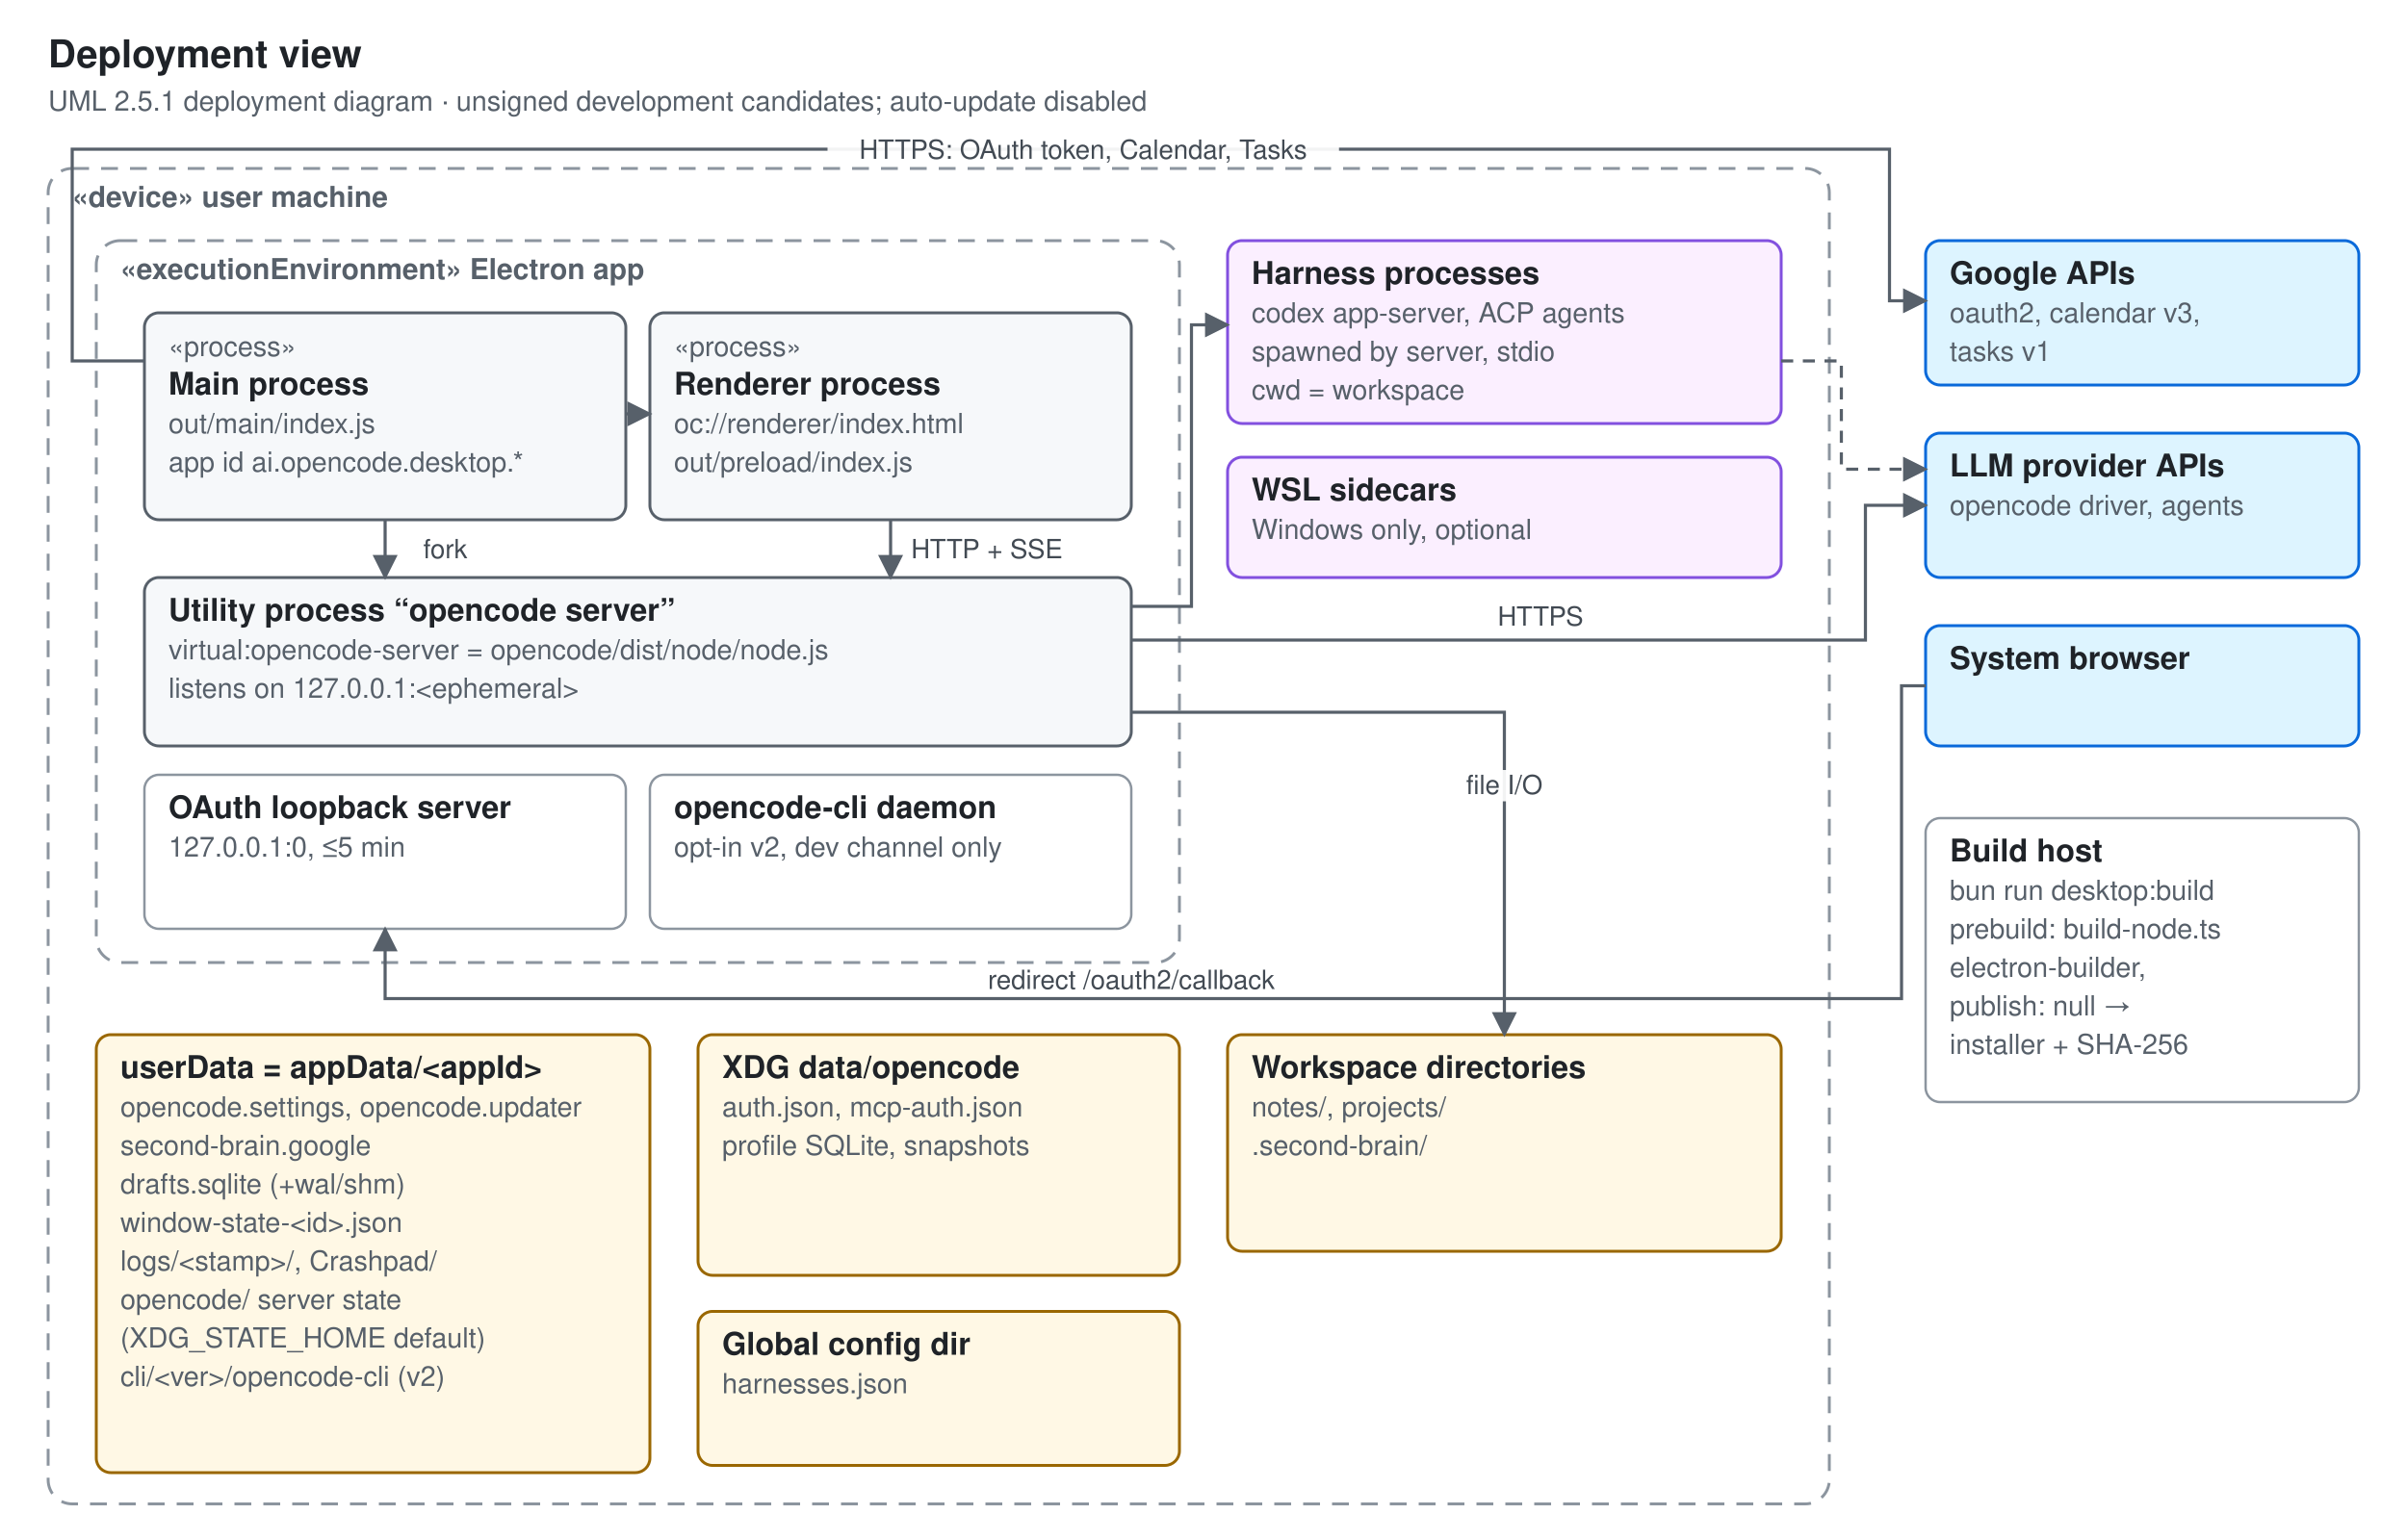
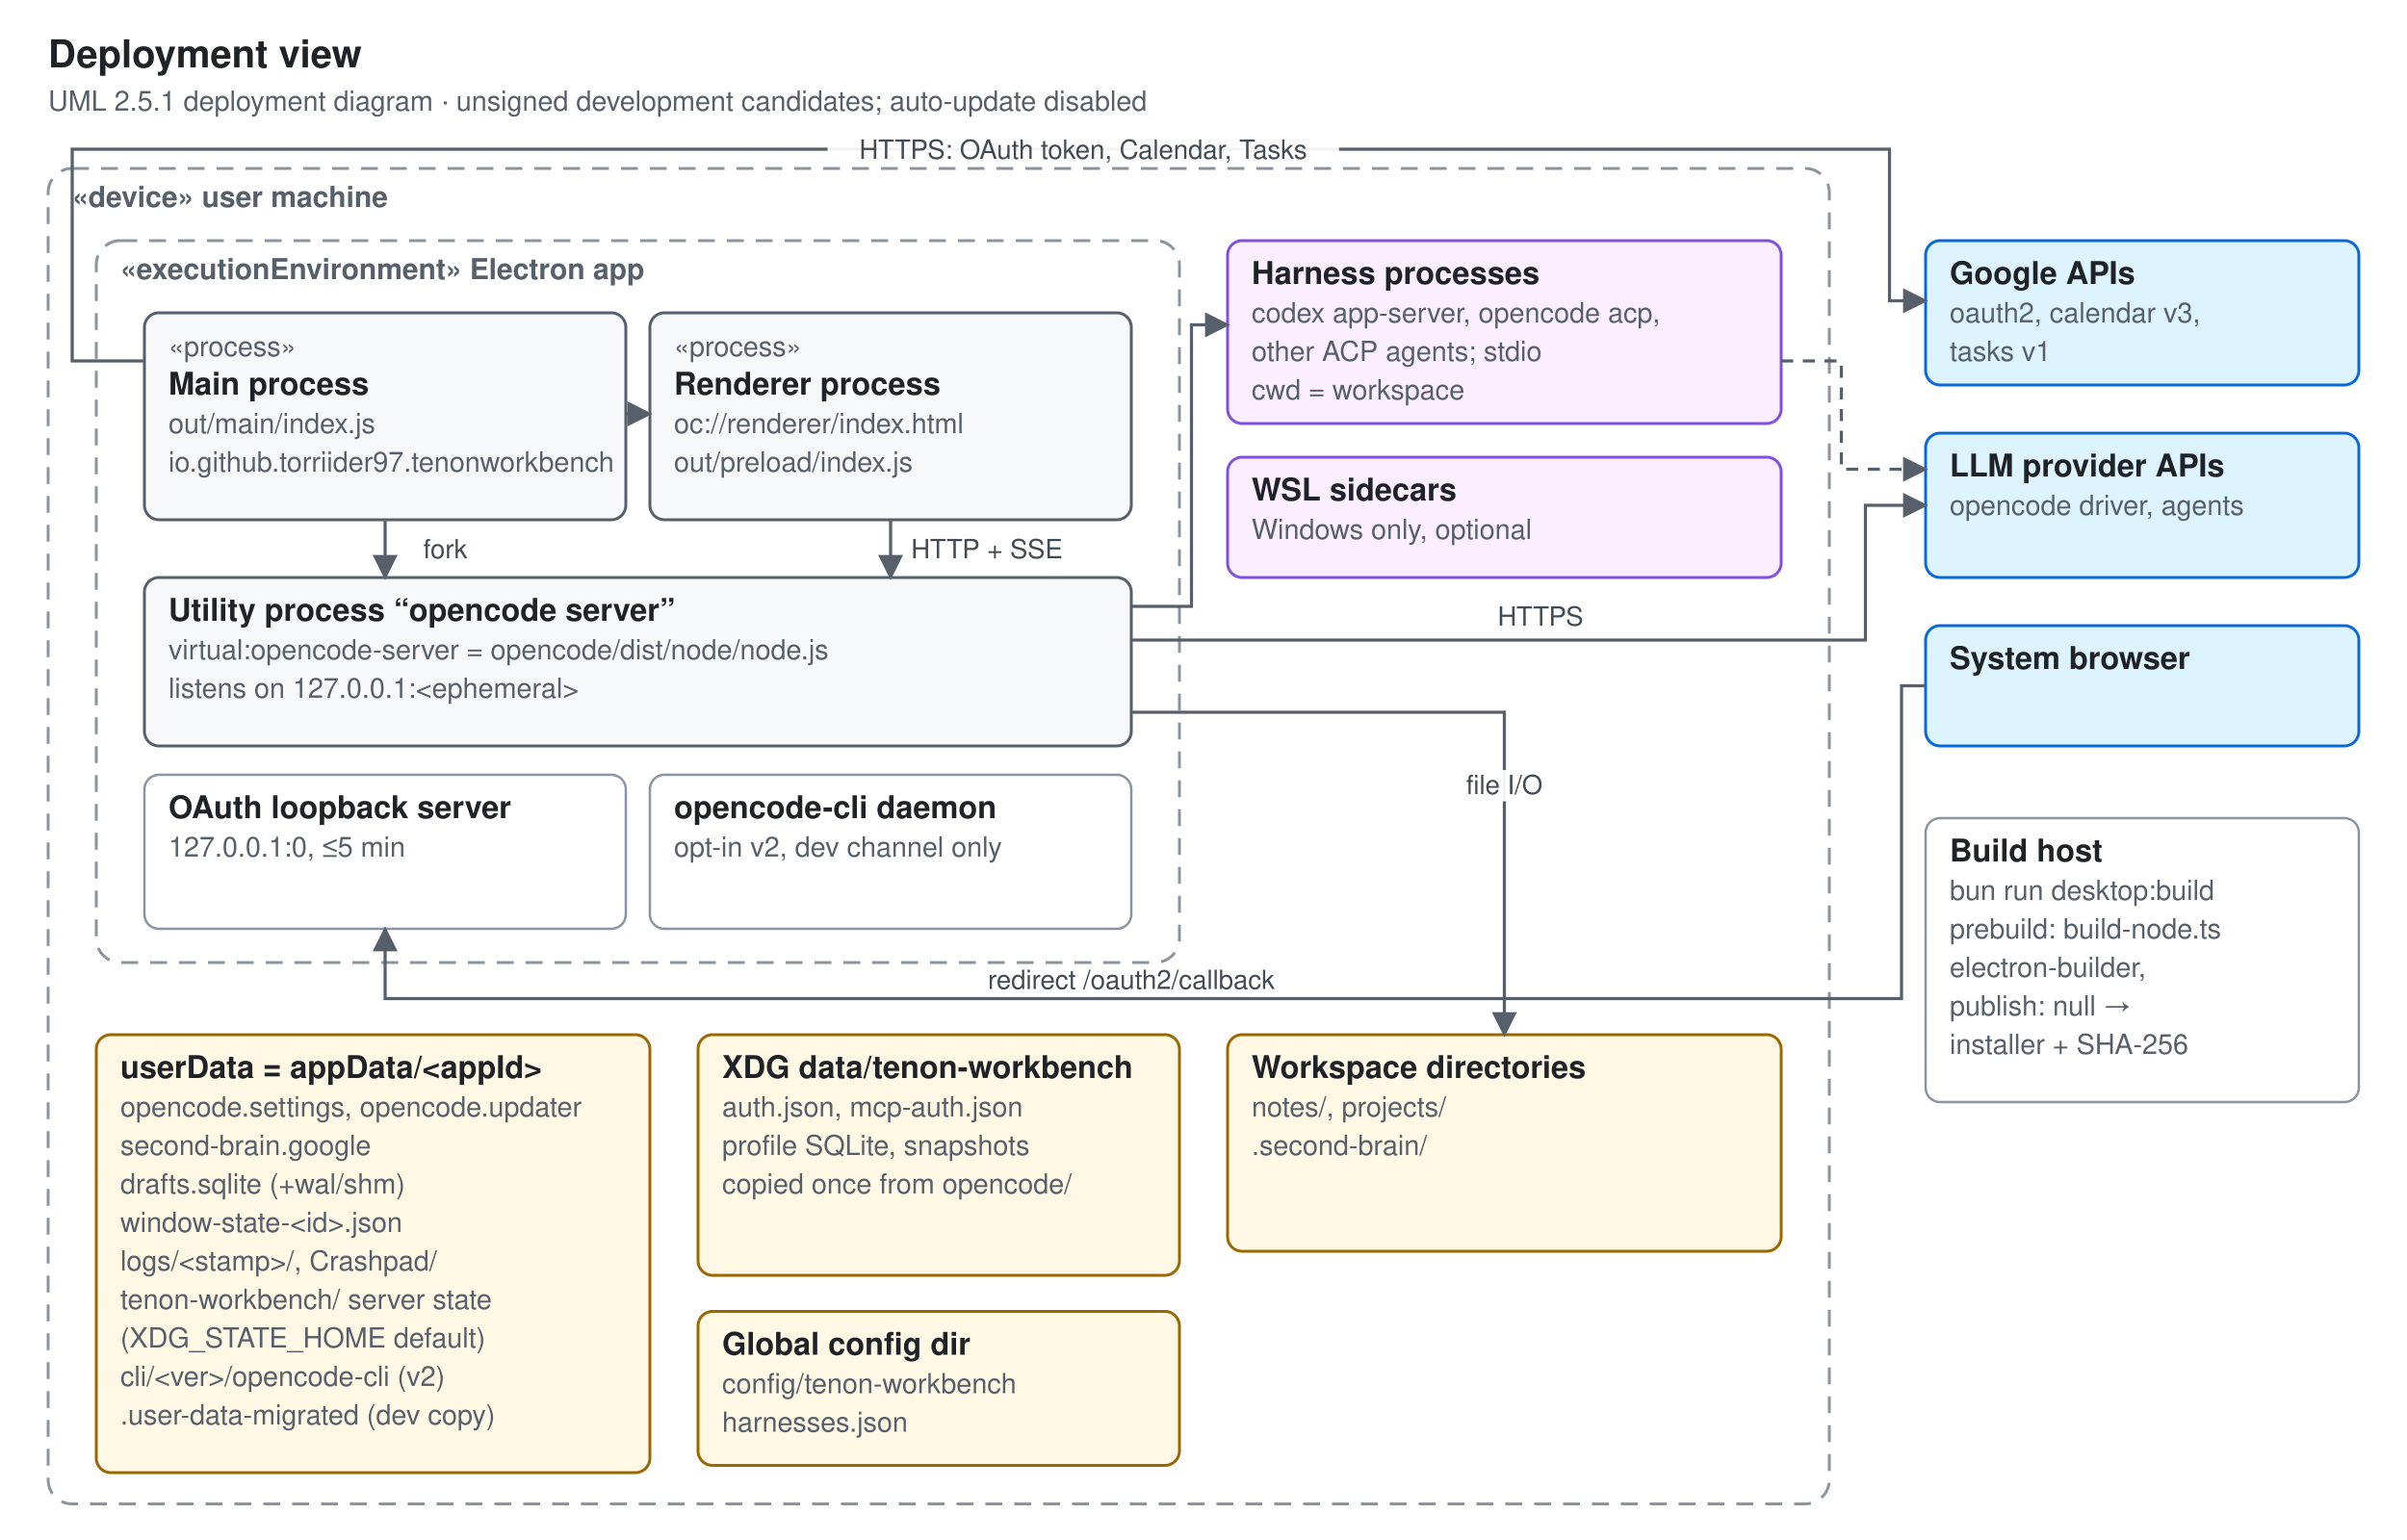
<svg xmlns="http://www.w3.org/2000/svg" viewBox="0 0 1000 640" width="1000" height="640" role="img" aria-labelledby="title desc">
  <style>
  .bg{fill:#ffffff}
  text{font-family:ui-sans-serif,system-ui,-apple-system,"Segoe UI",Helvetica,Arial,sans-serif;font-size:13px;fill:#1f2328}
  .t{font-weight:600}
  .s{font-size:11.5px;fill:#57606a}
  .h{font-size:16px;font-weight:600}
  .lbl{font-size:11px;fill:#424a53}
  .lblbg{fill:#ffffff;opacity:.92}
  .box{fill:#f6f8fa;stroke:#57606a;stroke-width:1.2}
  .sub{fill:#ffffff;stroke:#8c959f;stroke-width:1}
  .store{fill:#fff8e5;stroke:#9a6700;stroke-width:1.2}
  .ext{fill:#ddf4ff;stroke:#0969da;stroke-width:1.2}
  .proc{fill:#fbefff;stroke:#8250df;stroke-width:1.2}
  .zone{fill:none;stroke:#8c959f;stroke-width:1.2;stroke-dasharray:7 5}
  .zonet{font-size:12px;font-weight:600;fill:#57606a}
  .gapz{fill:#fff1f0;stroke:#cf222e;stroke-width:1.2}
  .e{fill:none;stroke:#57606a;stroke-width:1.3}
  .d{stroke-dasharray:5 4}
  .r{stroke:#cf222e}
  .sens{stroke:#bc4c00;stroke-width:2}
  .ah{fill:#57606a}
  .ahr{fill:#cf222e}
  .ahs{fill:#bc4c00}
  .life{stroke:#8c959f;stroke-width:1;stroke-dasharray:4 4}
  .act{fill:#eaeef2;stroke:#57606a;stroke-width:1}
  .frag{fill:none;stroke:#8c959f;stroke-width:1}
  .fragt{fill:#eaeef2;stroke:#8c959f;stroke-width:1}
  .dot{fill:#1f2328}
  .ring{fill:none;stroke:#1f2328;stroke-width:1.5}
  .dia{fill:#ffffff;stroke:#57606a;stroke-width:1.2}
  .bar{fill:#1f2328}
  @media (prefers-color-scheme: dark){
    .bg{fill:#0d1117}
    text{fill:#e6edf3}
    .s{fill:#9198a1} .lbl{fill:#c9d1d9} .lblbg{fill:#0d1117}
    .box{fill:#161b22;stroke:#8b949e} .sub{fill:#0d1117;stroke:#6e7681}
    .store{fill:#2b2111;stroke:#d29922} .ext{fill:#0c2d4a;stroke:#4493f8}
    .proc{fill:#271a3d;stroke:#ab7df8}
    .zone{stroke:#6e7681} .zonet{fill:#9198a1}
    .gapz{fill:#3a1517;stroke:#f85149}
    .e{stroke:#9198a1} .r{stroke:#f85149} .sens{stroke:#f0883e}
    .ah{fill:#9198a1} .ahr{fill:#f85149} .ahs{fill:#f0883e}
    .life{stroke:#6e7681} .act{fill:#21262d;stroke:#8b949e}
    .frag{stroke:#6e7681} .fragt{fill:#21262d;stroke:#6e7681}
    .dot{fill:#e6edf3} .ring{stroke:#e6edf3} .dia{fill:#0d1117;stroke:#8b949e} .bar{fill:#e6edf3}
  }
</style>
  <defs>
    <marker id="a" viewBox="0 0 10 10" refX="9" refY="5" markerWidth="8" markerHeight="8" orient="auto-start-reverse">
      <path class="ah" d="M0,0 L10,5 L0,10 z" />
    </marker>
    <marker id="ar" viewBox="0 0 10 10" refX="9" refY="5" markerWidth="8" markerHeight="8" orient="auto-start-reverse">
      <path class="ahr" d="M0,0 L10,5 L0,10 z" />
    </marker>
    <marker id="as" viewBox="0 0 10 10" refX="9" refY="5" markerWidth="8" markerHeight="8" orient="auto-start-reverse">
      <path class="ahs" d="M0,0 L10,5 L0,10 z" />
    </marker>
    <marker id="o" viewBox="0 0 10 10" refX="9" refY="5" markerWidth="9" markerHeight="9" orient="auto-start-reverse">
      <path class="e" d="M0,0 L10,5 L0,10" />
    </marker>
    <marker id="dm" viewBox="0 0 12 12" refX="1" refY="6" markerWidth="11" markerHeight="11" orient="auto-start-reverse">
      <path class="bar" d="M1,6 L6,1 L11,6 L6,11 z" />
    </marker>
  </defs>
  <rect class="bg" x="0" y="0" width="1000" height="640" />
  <text x="20" y="28" text-anchor="start" class="h">Deployment view</text>
  <text x="20" y="46" text-anchor="start" class="s">UML 2.5.1 deployment diagram · unsigned development candidates; auto-update disabled</text>
  <rect class="zone" x="20" y="70" width="740" height="555" rx="10" />
  <text x="30" y="86" text-anchor="start" class="zonet">«device» user machine</text>
  <rect class="zone" x="40" y="100" width="450" height="300" rx="10" />
  <text x="50" y="116" text-anchor="start" class="zonet">«executionEnvironment» Electron app</text>
  <rect class="box" x="60" y="130" width="200" height="86" rx="6" />
  <text x="70" y="148" text-anchor="start" class="s">«process»</text>
  <text x="70" y="164" text-anchor="start" class="t">Main process</text>
  <text x="70" y="180" text-anchor="start" class="s">out/main/index.js</text>
-   <text x="70" y="196" text-anchor="start" class="s">app id ai.opencode.desktop.*</text>
+   <text x="70" y="196" text-anchor="start" class="s">io.github.torriider97.tenonworkbench</text>
  <rect class="box" x="270" y="130" width="200" height="86" rx="6" />
  <text x="280" y="148" text-anchor="start" class="s">«process»</text>
  <text x="280" y="164" text-anchor="start" class="t">Renderer process</text>
  <text x="280" y="180" text-anchor="start" class="s">oc://renderer/index.html</text>
  <text x="280" y="196" text-anchor="start" class="s">out/preload/index.js</text>
  <rect class="box" x="60" y="240" width="410" height="70" rx="6" />
  <text x="70" y="258" text-anchor="start" class="t">Utility process “opencode server”</text>
  <text x="70" y="274" text-anchor="start" class="s">virtual:opencode-server = opencode/dist/node/node.js</text>
  <text x="70" y="290" text-anchor="start" class="s">listens on 127.0.0.1:&lt;ephemeral&gt;</text>
  <rect class="sub" x="60" y="322" width="200" height="64" rx="6" />
  <text x="70" y="340" text-anchor="start" class="t">OAuth loopback server</text>
  <text x="70" y="356" text-anchor="start" class="s">127.0.0.1:0, ≤5 min</text>
  <rect class="sub" x="270" y="322" width="200" height="64" rx="6" />
  <text x="280" y="340" text-anchor="start" class="t">opencode-cli daemon</text>
  <text x="280" y="356" text-anchor="start" class="s">opt-in v2, dev channel only</text>
  <rect class="proc" x="510" y="100" width="230" height="76" rx="6" />
  <text x="520" y="118" text-anchor="start" class="t">Harness processes</text>
-   <text x="520" y="134" text-anchor="start" class="s">codex app-server, ACP agents</text>
-   <text x="520" y="150" text-anchor="start" class="s">spawned by server, stdio</text>
+   <text x="520" y="134" text-anchor="start" class="s">codex app-server, opencode acp,</text>
+   <text x="520" y="150" text-anchor="start" class="s">other ACP agents; stdio</text>
  <text x="520" y="166" text-anchor="start" class="s">cwd = workspace</text>
  <rect class="proc" x="510" y="190" width="230" height="50" rx="6" />
  <text x="520" y="208" text-anchor="start" class="t">WSL sidecars</text>
  <text x="520" y="224" text-anchor="start" class="s">Windows only, optional</text>
  <rect class="store" x="40" y="430" width="230" height="182" rx="6" />
  <text x="50" y="448" text-anchor="start" class="t">userData = appData/&lt;appId&gt;</text>
  <text x="50" y="464" text-anchor="start" class="s">opencode.settings, opencode.updater</text>
  <text x="50" y="480" text-anchor="start" class="s">second-brain.google</text>
  <text x="50" y="496" text-anchor="start" class="s">drafts.sqlite (+wal/shm)</text>
  <text x="50" y="512" text-anchor="start" class="s">window-state-&lt;id&gt;.json</text>
  <text x="50" y="528" text-anchor="start" class="s">logs/&lt;stamp&gt;/, Crashpad/</text>
-   <text x="50" y="544" text-anchor="start" class="s">opencode/ server state</text>
+   <text x="50" y="544" text-anchor="start" class="s">tenon-workbench/ server state</text>
  <text x="50" y="560" text-anchor="start" class="s">(XDG_STATE_HOME default)</text>
  <text x="50" y="576" text-anchor="start" class="s">cli/&lt;ver&gt;/opencode-cli (v2)</text>
+   <text x="50" y="592" text-anchor="start" class="s">.user-data-migrated (dev copy)</text>
  <rect class="store" x="290" y="430" width="200" height="100" rx="6" />
-   <text x="300" y="448" text-anchor="start" class="t">XDG data/opencode</text>
+   <text x="300" y="448" text-anchor="start" class="t">XDG data/tenon-workbench</text>
  <text x="300" y="464" text-anchor="start" class="s">auth.json, mcp-auth.json</text>
  <text x="300" y="480" text-anchor="start" class="s">profile SQLite, snapshots</text>
+   <text x="300" y="496" text-anchor="start" class="s">copied once from opencode/</text>
  <rect class="store" x="290" y="545" width="200" height="64" rx="6" />
  <text x="300" y="563" text-anchor="start" class="t">Global config dir</text>
-   <text x="300" y="579" text-anchor="start" class="s">harnesses.json</text>
+   <text x="300" y="579" text-anchor="start" class="s">config/tenon-workbench</text>
+   <text x="300" y="595" text-anchor="start" class="s">harnesses.json</text>
  <rect class="store" x="510" y="430" width="230" height="90" rx="6" />
  <text x="520" y="448" text-anchor="start" class="t">Workspace directories</text>
  <text x="520" y="464" text-anchor="start" class="s">notes/, projects/</text>
  <text x="520" y="480" text-anchor="start" class="s">.second-brain/</text>
  <rect class="ext" x="800" y="100" width="180" height="60" rx="6" />
  <text x="810" y="118" text-anchor="start" class="t">Google APIs</text>
  <text x="810" y="134" text-anchor="start" class="s">oauth2, calendar v3,</text>
  <text x="810" y="150" text-anchor="start" class="s">tasks v1</text>
  <rect class="ext" x="800" y="180" width="180" height="60" rx="6" />
  <text x="810" y="198" text-anchor="start" class="t">LLM provider APIs</text>
  <text x="810" y="214" text-anchor="start" class="s">opencode driver, agents</text>
  <rect class="ext" x="800" y="260" width="180" height="50" rx="6" />
  <text x="810" y="278" text-anchor="start" class="t">System browser</text>
  <rect class="sub" x="800" y="340" width="180" height="118" rx="6" />
  <text x="810" y="358" text-anchor="start" class="t">Build host</text>
  <text x="810" y="374" text-anchor="start" class="s">bun run desktop:build</text>
  <text x="810" y="390" text-anchor="start" class="s">prebuild: build-node.ts</text>
  <text x="810" y="406" text-anchor="start" class="s">electron-builder,</text>
  <text x="810" y="422" text-anchor="start" class="s">publish: null →</text>
  <text x="810" y="438" text-anchor="start" class="s">installer + SHA-256</text>
  <path class="e " d="M260,172 L270,172" marker-end="url(#a)" />
  <path class="e " d="M160,216 L160,240" marker-end="url(#a)" />
  <path class="e " d="M370,216 L370,240" marker-end="url(#a)" />
  <path class="e " d="M60,150 L30,150 L30,62 L785,62 L785,125 L800,125" marker-end="url(#a)" />
  <path class="e " d="M470,252 L495,252 L495,135 L510,135" marker-end="url(#a)" />
  <path class="e " d="M470,266 L775,266 L775,210 L800,210" marker-end="url(#a)" />
  <path class="e d" d="M740,150 L765,150 L765,195 L800,195" marker-end="url(#a)" />
  <path class="e " d="M800,285 L790,285 L790,415 L160,415 L160,386" marker-end="url(#a)" />
  <path class="e " d="M470,296 L625,296 L625,430" marker-end="url(#a)" />
  <rect class="lblbg" x="170.2" y="222.0" width="29.6" height="13" rx="2" />
  <text class="lbl" x="185" y="232" text-anchor="middle">fork</text>
  <rect class="lblbg" x="377.5" y="222.0" width="65.0" height="13" rx="2" />
  <text class="lbl" x="410" y="232" text-anchor="middle">HTTP + SSE</text>
  <rect class="lblbg" x="343.8" y="56.0" width="212.5" height="13" rx="2" />
  <text class="lbl" x="450" y="66" text-anchor="middle">HTTPS: OAuth token, Calendar, Tasks</text>
  <rect class="lblbg" x="622.2" y="250.0" width="35.5" height="13" rx="2" />
  <text class="lbl" x="640" y="260" text-anchor="middle">HTTPS</text>
  <rect class="lblbg" x="393.2" y="401.0" width="153.5" height="13" rx="2" />
  <text class="lbl" x="470" y="411" text-anchor="middle">redirect /oauth2/callback</text>
  <rect class="lblbg" x="598.4" y="320.0" width="53.2" height="13" rx="2" />
  <text class="lbl" x="625" y="330" text-anchor="middle">file I/O</text>
</svg>
